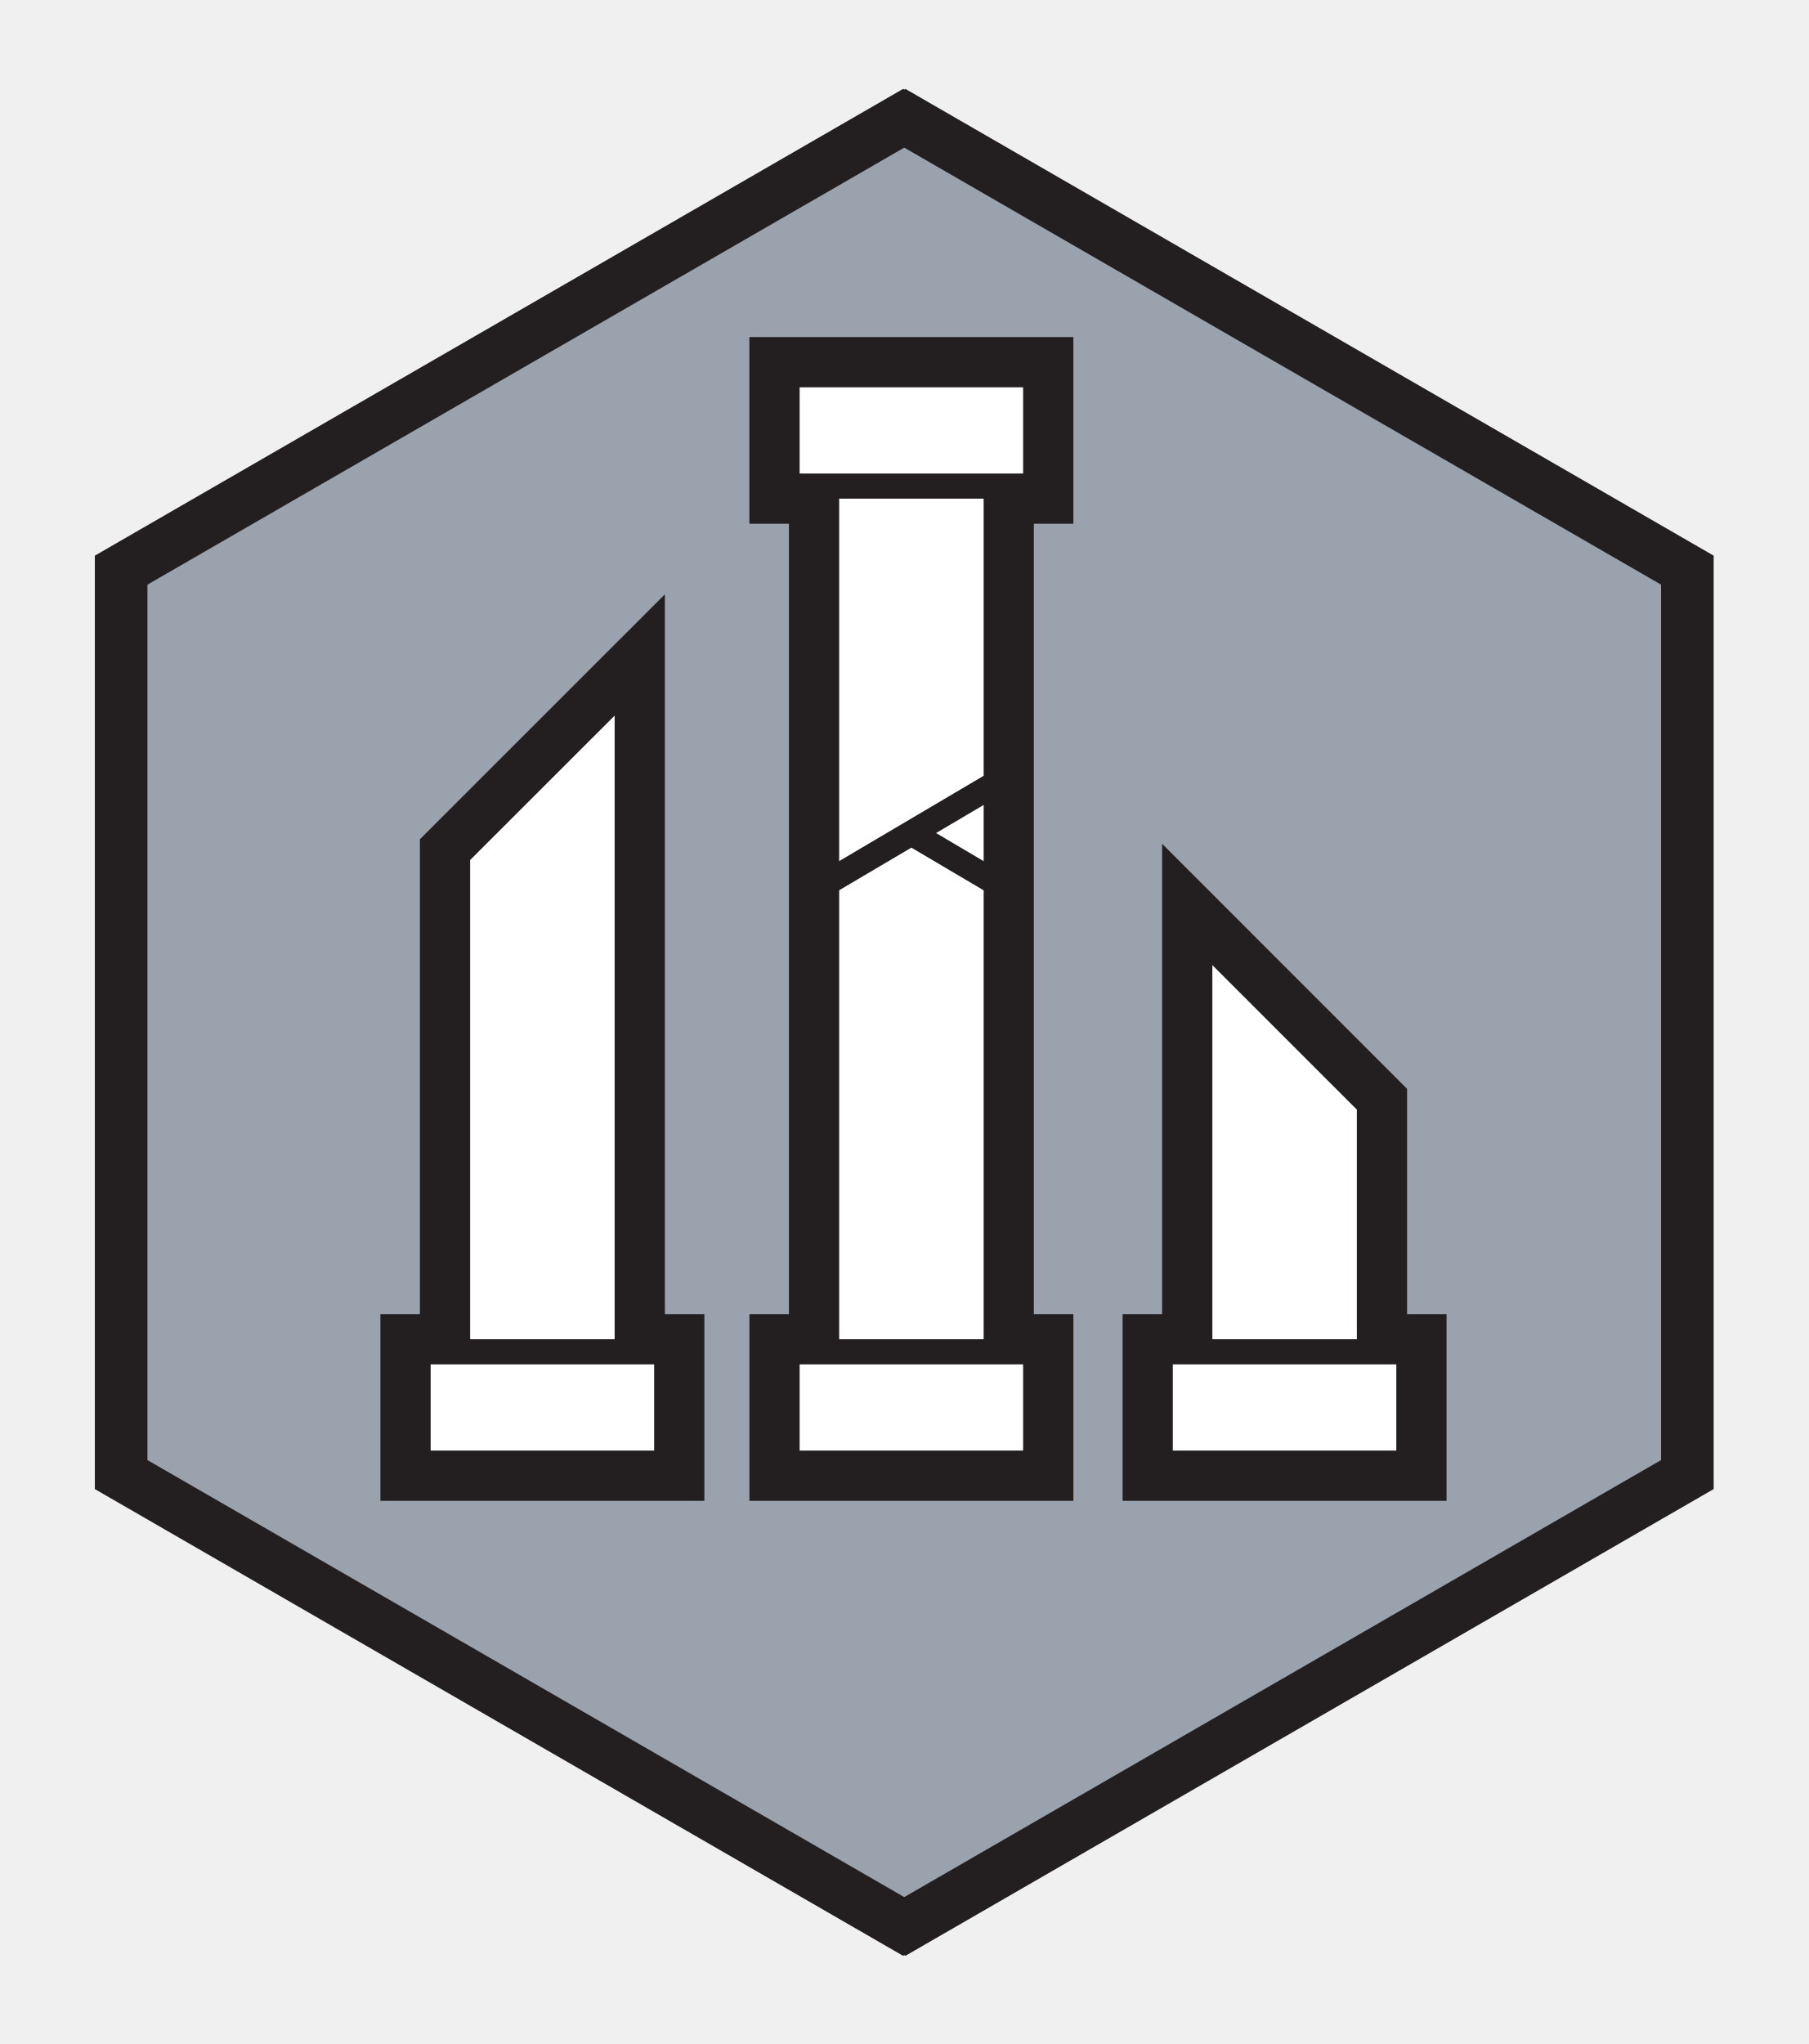
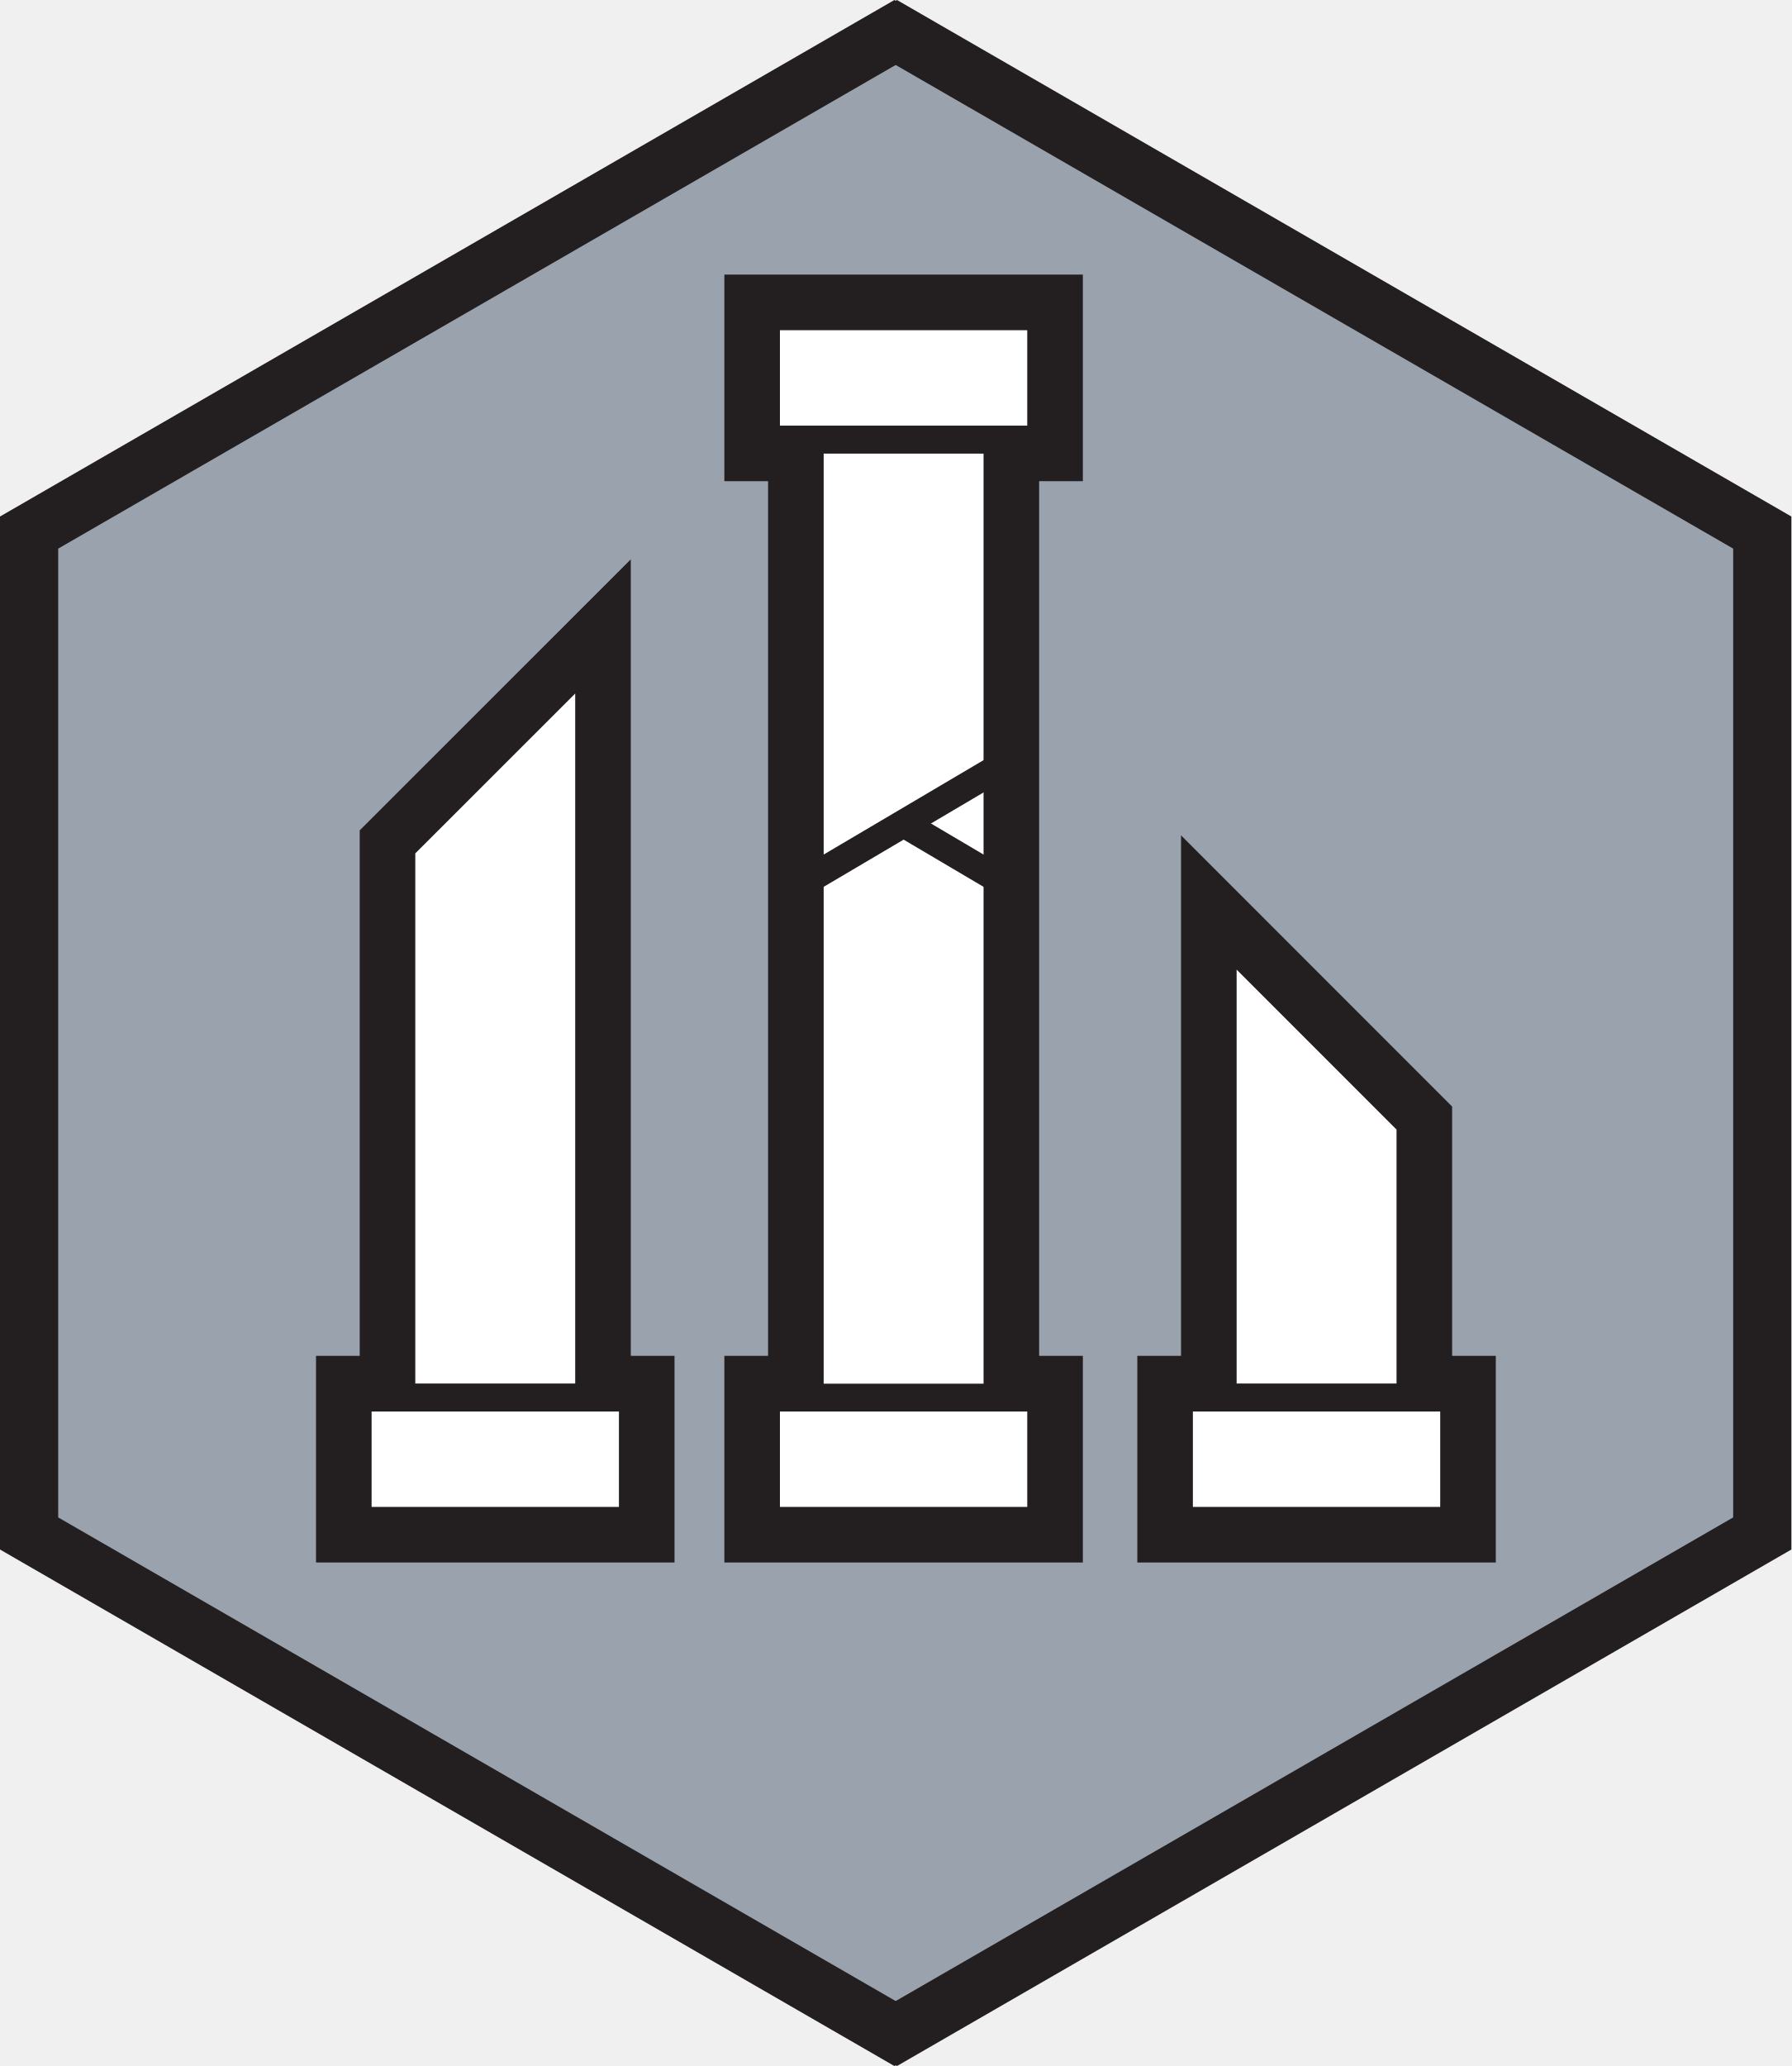
- <svg xmlns="http://www.w3.org/2000/svg" viewBox="0 0 300 339" fill-rule="evenodd" clip-rule="evenodd" stroke-miterlimit="10">
-   <g transform="translate(0 .81) scale(4.16667)">
-     <path fill="none" d="M0 0h72v81H0z" />
-     <clipPath id="prefix__a">
-       <path d="M0 0h72v81H0z" />
-     </clipPath>
-     <g clip-path="url(#prefix__a)">
-       <path d="M67.13 58.5v-36l-31.177-18-31.177 18v36l31.177 18 31.177-18z" fill="#9aa3ad" fill-rule="nonzero" />
-       <path d="M24.97 27.083l-6.753 6.75v19.78h-1.572v4.432h9.898v-4.433H24.97V27.083zM31.336 19.154h1.573v34.459h-1.573v4.432h9.898v-4.432H39.66v-34.46h1.573v-4.431h-9.898v4.432zM54.519 53.613v-9.846l-6.753-6.754v16.6h-1.573v4.432h9.897v-4.432h-1.571z" fill="none" stroke="#231f20" stroke-width="3" />
-       <path d="M67.224 58.5v-36l-31.177-18-31.177 18v36l31.177 18 31.177-18z" fill="none" stroke="#231f20" stroke-width="2" />
-       <path d="M24.97 27.083v26.531h-6.753V33.832l6.753-6.749z" fill="#fff" fill-rule="nonzero" stroke="#231f20" />
-       <path fill="#fff" stroke="#231f20" d="M26.543 53.613h-9.898v4.432h9.898zM39.661 19.154h-6.752v34.459h6.752zM41.233 53.613h-9.898v4.432h9.898zM41.233 14.722h-9.898v4.432h9.898z" />
-       <path d="M54.519 43.766v9.848h-6.753v-16.6l6.753 6.752z" fill="#fff" fill-rule="nonzero" stroke="#231f20" />
-       <path fill="#fff" stroke="#231f20" d="M56.09 53.613h-9.898v4.432h9.898z" />
-       <path d="M54.608 43.855l-.089-.089.09.09z" fill="#fff" fill-rule="nonzero" />
-       <path d="M54.607 43.855l-.088-.088M32.908 34.957l3.68-2.172 3.072-1.814M39.66 34.65v.308l-3.375-1.993" fill="none" stroke="#231f20" />
-       <path d="M67.13 58.5v-36l-31.177-18-31.177 18v36l31.177 18 31.177-18z" fill="none" stroke="#231f20" stroke-width="2" />
-     </g>
-   </g>
+ <svg xmlns="http://www.w3.org/2000/svg" fill-rule="evenodd" stroke-miterlimit="10" clip-rule="evenodd" viewBox="0 0 64.448 74.309" xml:space="preserve">
+   <path fill="#9aa3ad" fill-rule="nonzero" d="M63.354 55.155v-36l-31.177-18-31.177 18v36l31.177 18z" />
+   <path fill="none" stroke="#231f20" stroke-width="3" d="m21.194 23.738-6.753 6.749v19.78h-1.572v4.433h9.898v-4.433h-1.573Zm6.366-7.93h1.573v34.459h-1.573v4.432h9.898v-4.432h-1.573v-34.459h1.573v-4.432h-9.898Zm23.183 34.459v-9.846l-6.753-6.754v16.6h-1.573v4.432h9.897v-4.432z" />
+   <path fill="none" stroke="#231f20" stroke-width="2" d="M63.448 55.155v-36l-31.177-18-31.177 18v36l31.177 18z" />
+   <path fill="#fff" fill-rule="nonzero" stroke="#231f20" d="M21.194 23.738v26.531h-6.753v-19.782Z" />
+   <path fill="#fff" stroke="#231f20" d="M22.767 50.268h-9.898v4.432H22.767zm13.118-34.459h-6.752v34.459H35.885zm1.572 34.459h-9.898v4.432h9.898z" />
+   <path fill="#fff" stroke="#231f20" d="M37.457 11.377h-9.898v4.432h9.898z" />
+   <path fill="#fff" fill-rule="nonzero" stroke="#231f20" d="M50.743 40.421v9.848h-6.753v-16.601Z" />
+   <path fill="#fff" stroke="#231f20" d="M52.314 50.268h-9.898v4.432h9.898z" />
+   <path fill="#fff" fill-rule="nonzero" d="m50.833 40.51-.089-.089Z" />
+   <path fill="none" stroke="#231f20" d="m50.832 40.51-.088-.088M29.133 31.612l3.68-2.172 3.072-1.814" />
+   <path fill="none" stroke="#231f20" d="M35.885 31.305v.307l-3.376-1.993" />
+   <path fill="none" stroke="#231f20" stroke-width="2" d="M63.354 55.155v-36l-31.177-18-31.177 18v36l31.177 18z" />
</svg>
